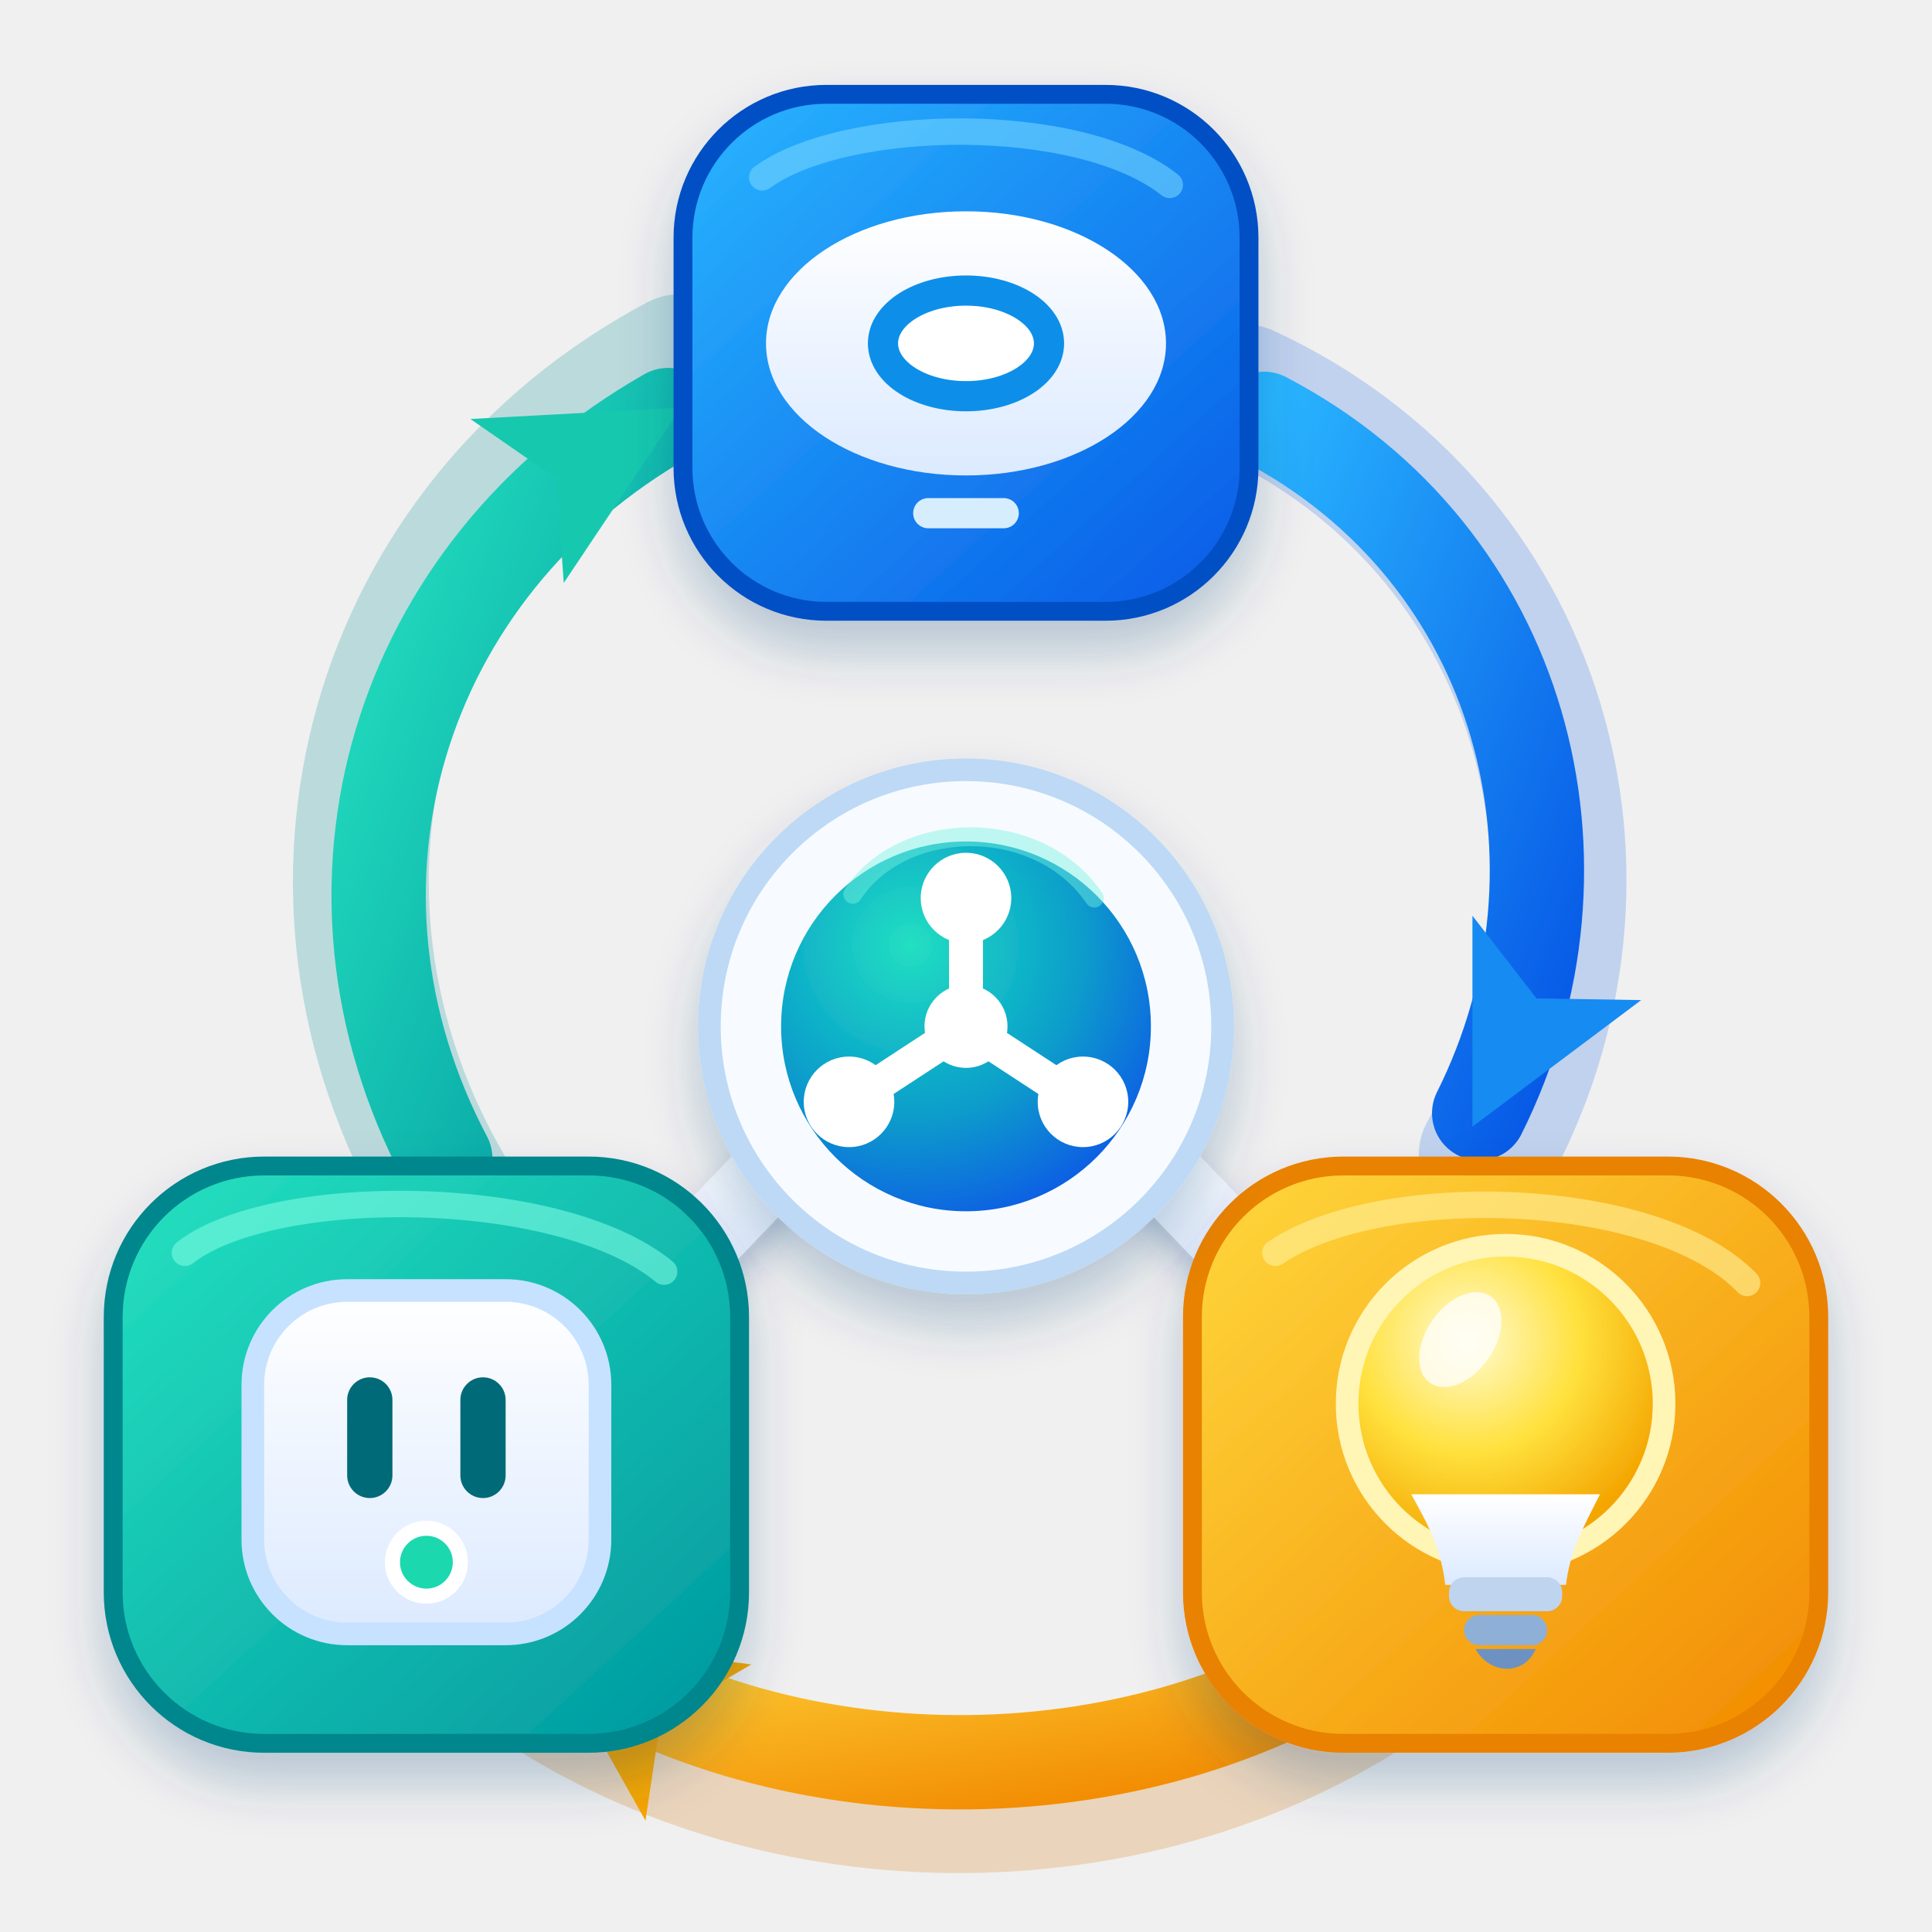
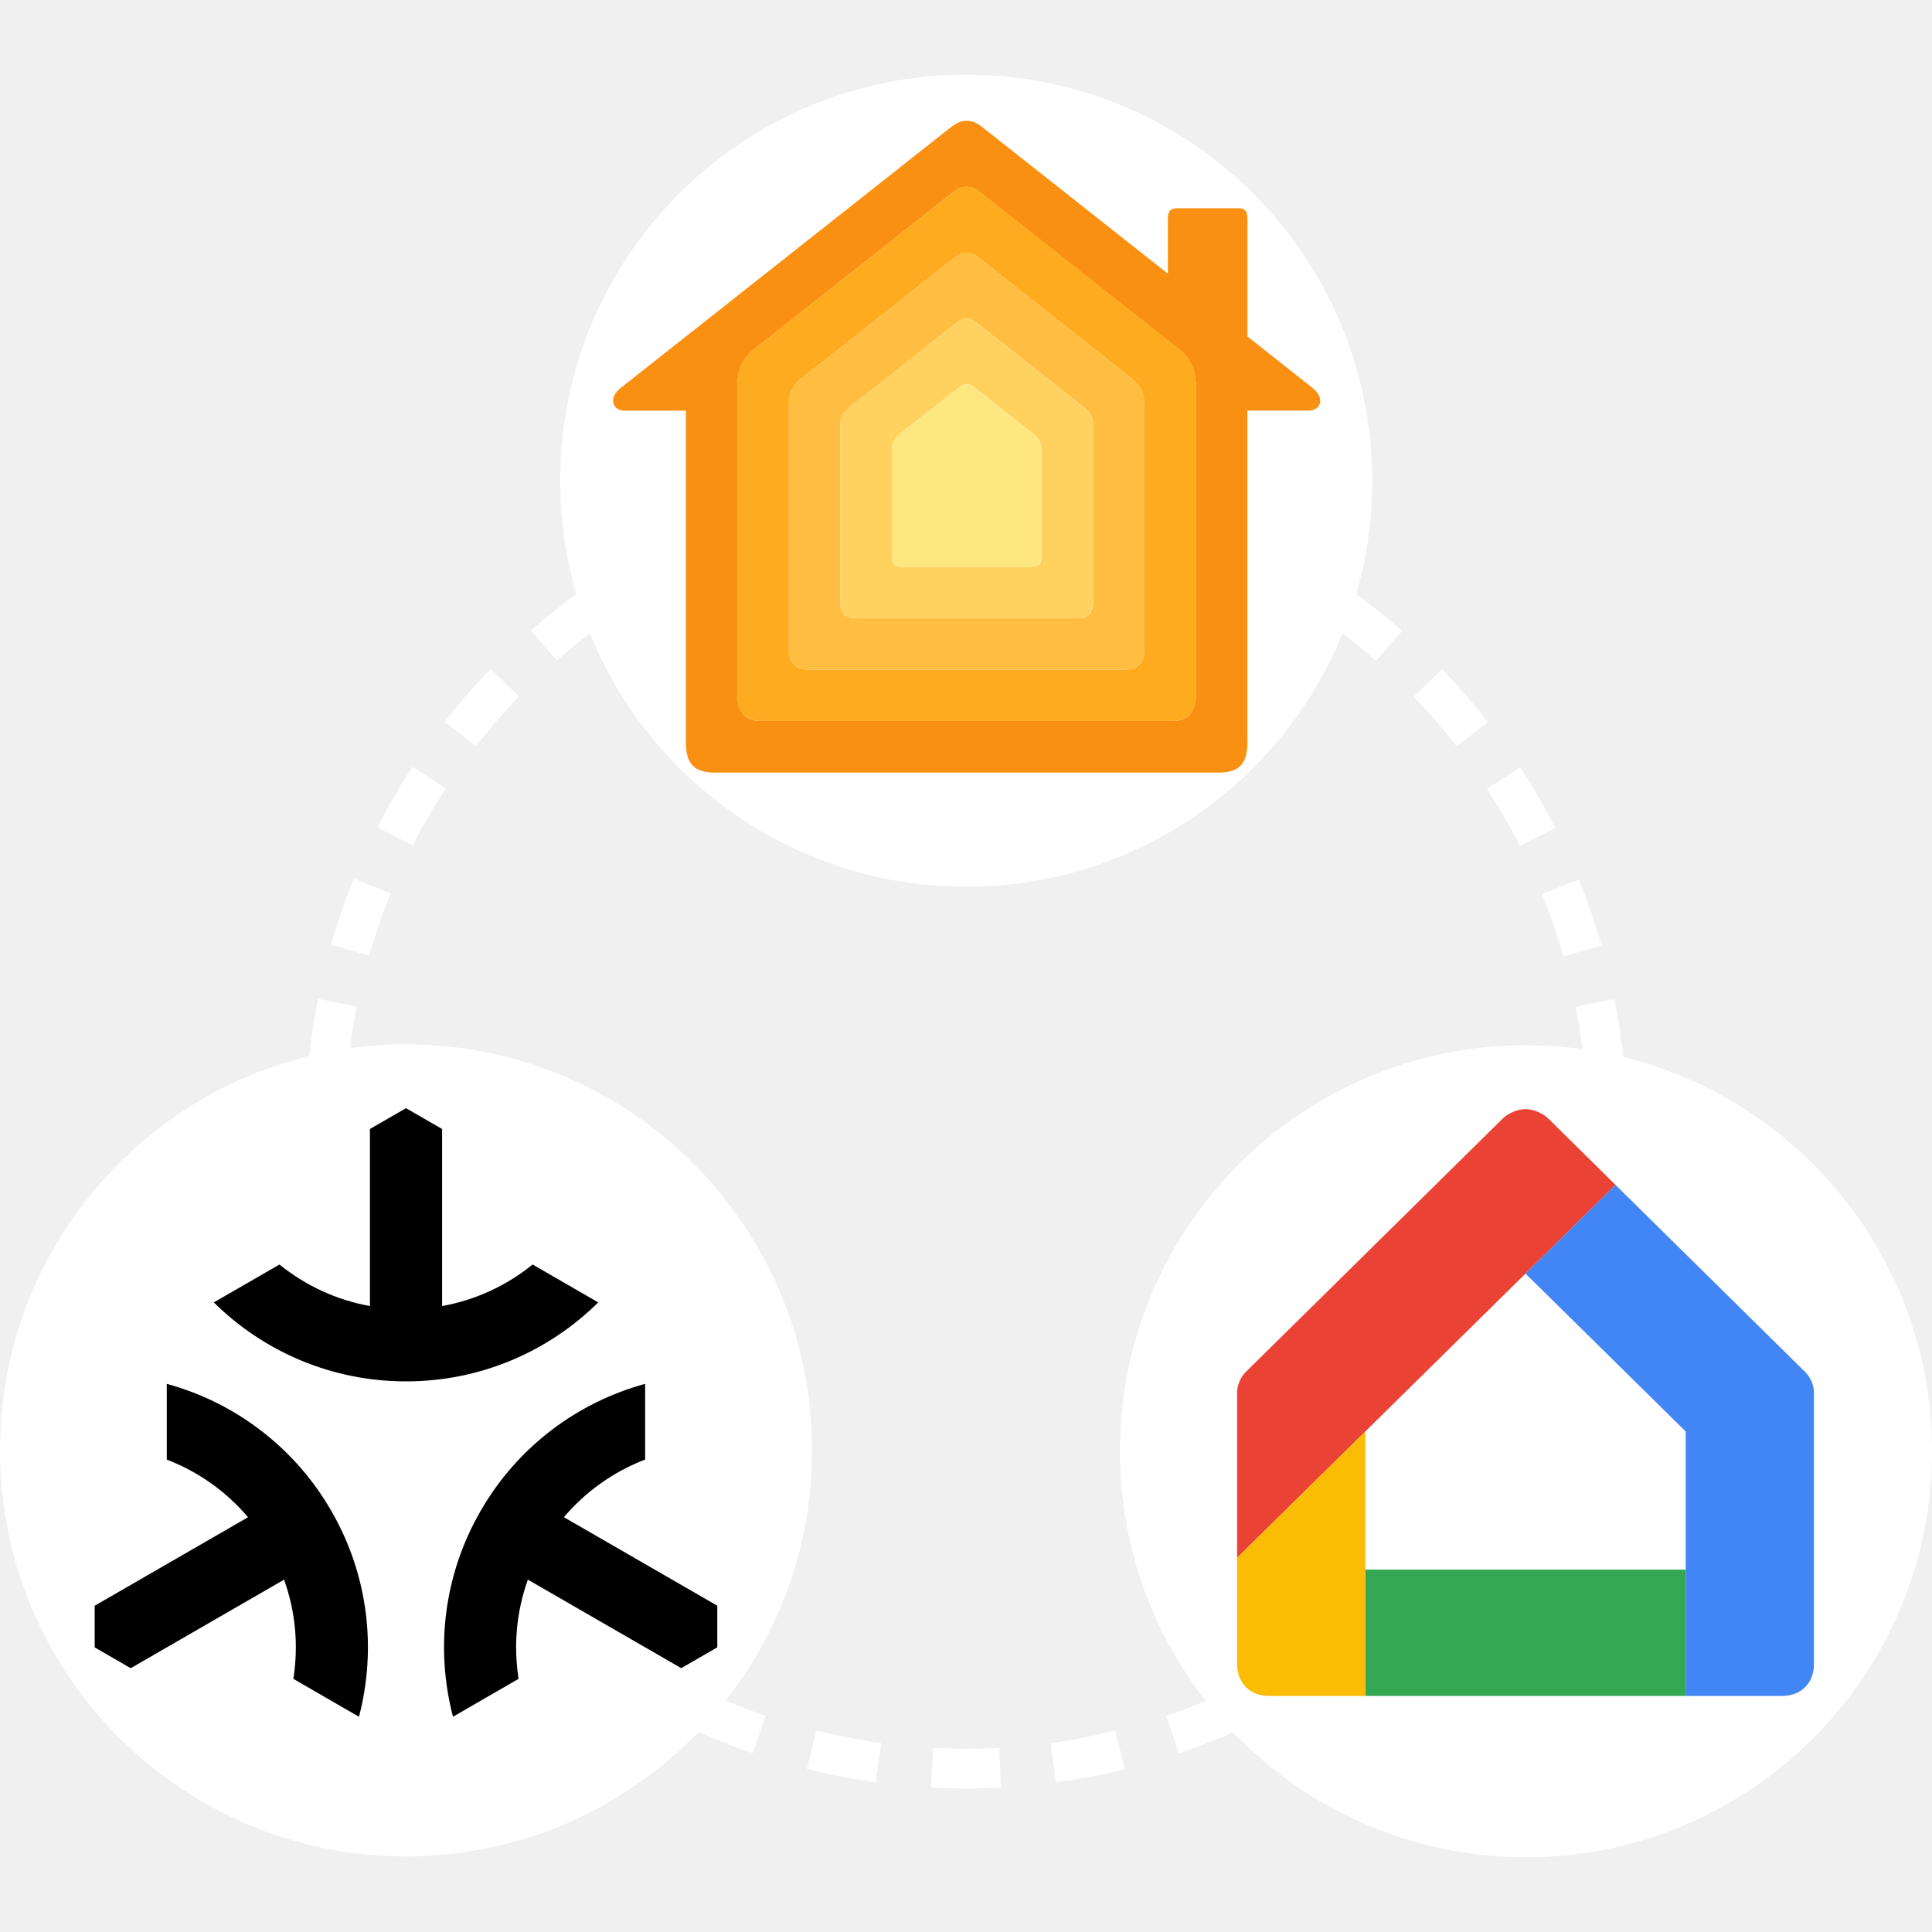
- <svg xmlns="http://www.w3.org/2000/svg" viewBox="0 0 512 512" role="img" aria-labelledby="title description">
+ <svg xmlns="http://www.w3.org/2000/svg" id="_圖層_1" data-name="圖層_1" version="1.1" viewBox="0 0 512 512">
  <defs>
-     <linearGradient id="blue" x1="0" y1="0" x2="1" y2="1">
-       <stop offset="0" stop-color="#29b6ff" />
-       <stop offset="1" stop-color="#0759e6" />
-     </linearGradient>
-     <linearGradient id="teal" x1="0" y1="0" x2="1" y2="1">
-       <stop offset="0" stop-color="#25e2c0" />
-       <stop offset="1" stop-color="#00979f" />
-     </linearGradient>
-     <linearGradient id="amber" x1="0" y1="0" x2="1" y2="1">
-       <stop offset="0" stop-color="#ffd83d" />
-       <stop offset="1" stop-color="#f28a00" />
-     </linearGradient>
-     <linearGradient id="panel" x1="0" y1="0" x2="0" y2="1">
-       <stop offset="0" stop-color="#ffffff" />
-       <stop offset="1" stop-color="#dceaff" />
-     </linearGradient>
-     <radialGradient id="hub" cx="35%" cy="28%" r="80%">
-       <stop offset="0" stop-color="#23dfc2" />
-       <stop offset="0.58" stop-color="#079dcb" />
-       <stop offset="1" stop-color="#0759e6" />
-     </radialGradient>
-     <radialGradient id="lamp" cx="38%" cy="30%" r="68%">
-       <stop offset="0" stop-color="#fffbd3" />
-       <stop offset="0.52" stop-color="#ffe13d" />
-       <stop offset="1" stop-color="#f4a500" />
-     </radialGradient>
-     <filter id="shadow" x="-30%" y="-30%" width="160%" height="170%">
-       <feDropShadow dx="0" dy="8" stdDeviation="7" flood-color="#003b78" flood-opacity="0.24" />
-     </filter>
-     <filter id="soft-shadow" x="-40%" y="-40%" width="180%" height="190%">
-       <feDropShadow dx="0" dy="5" stdDeviation="4" flood-color="#003b78" flood-opacity="0.22" />
-     </filter>
-     <marker id="arrow-teal" viewBox="0 0 54 54" markerWidth="54" markerHeight="54" refX="48" refY="27" orient="auto" markerUnits="userSpaceOnUse">
-       <path d="M2 2 52 27 2 52 14 27Z" fill="#16c9ae" />
-     </marker>
-     <marker id="arrow-blue" viewBox="0 0 54 54" markerWidth="54" markerHeight="54" refX="48" refY="27" orient="auto" markerUnits="userSpaceOnUse">
-       <path d="M2 2 52 27 2 52 14 27Z" fill="#168bf2" />
-     </marker>
-     <marker id="arrow-amber" viewBox="0 0 54 54" markerWidth="54" markerHeight="54" refX="48" refY="27" orient="auto" markerUnits="userSpaceOnUse">
-       <path d="M2 2 52 27 2 52 14 27Z" fill="#f6a600" />
-     </marker>
+     <style>
+       .st0 {
+         fill: #ea4335;
+       }
+ 
+       .st1 {
+         fill: #ffd260;
+       }
+ 
+       .st2 {
+         fill: #fff;
+       }
+ 
+       .st3 {
+         fill: #ffbe41;
+       }
+ 
+       .st4 {
+         fill: #ffab1f;
+       }
+ 
+       .st5 {
+         fill: #fbbc04;
+       }
+ 
+       .st6 {
+         fill: #4285f4;
+       }
+ 
+       .st7 {
+         fill: #34a853;
+       }
+ 
+       .st8 {
+         fill: #fa9012;
+       }
+ 
+       .st9 {
+         fill: #ffe780;
+       }
+     </style>
  </defs>
-   <g fill="none" stroke-linecap="round" stroke-linejoin="round">
-     <path d="M118 315C72 236 99 139 180 96" stroke="#008c94" stroke-width="36" opacity="0.22" />
-     <path d="M118 307C80 235 105 151 177 110" stroke="url(#teal)" stroke-width="25" marker-end="url(#arrow-teal)" />
-     <path d="M330 104C408 140 435 232 394 306" stroke="#0759e6" stroke-width="36" opacity="0.2" />
-     <path d="M335 111C404 147 425 229 392 295" stroke="url(#blue)" stroke-width="25" marker-end="url(#arrow-blue)" />
-     <path d="M375 439C307 491 205 491 137 442" stroke="#d87400" stroke-width="36" opacity="0.22" />
-     <path d="M368 432C305 478 209 478 147 436" stroke="url(#amber)" stroke-width="25" marker-end="url(#arrow-amber)" />
+   <g>
+     <path class="st2" d="M396.42,212.76c.8,1.22,1.47,2.51,2.21,3.76l2.18,3.78,1.99,3.88,9.35-4.77-2.12-4.13-2.31-4.03c-.79-1.33-1.51-2.7-2.35-4l-2.51-3.91-8.8,5.73,2.36,3.67Z" />
+     <path class="st2" d="M380.48,191.07c.95,1.1,1.92,2.19,2.85,3.31l2.7,3.43,8.29-6.45-2.87-3.65c-.99-1.19-2.02-2.35-3.02-3.52-1.02-1.16-2.01-2.35-3.06-3.49l-3.2-3.36-7.56,7.29,3.01,3.16c.99,1.07,1.91,2.19,2.87,3.29Z" />
+     <path class="st2" d="M411.7,245.15l1.4,4.13c.46,1.38.81,2.79,1.22,4.19l10.1-2.89c-.44-1.48-.82-2.99-1.3-4.46l-1.49-4.4c-.93-2.95-2.13-5.81-3.25-8.7l-9.73,3.95c1.06,2.71,2.19,5.39,3.06,8.17Z" />
+     <path class="st2" d="M213.84,468.83c6.02,1.46,12.1,2.67,18.23,3.48l1.43-10.4c-5.77-.76-11.48-1.9-17.14-3.27l-2.52,10.19Z" />
+     <polygon class="st2" points="256.01 463.49 247.28 463.25 246.73 473.74 256.01 473.99 265.29 473.74 264.74 463.26 256.01 463.49" />
+     <path class="st2" d="M278.43,461.93l1.41,10.4c6.14-.8,12.22-2,18.24-3.46l-2.51-10.2c-5.65,1.37-11.37,2.5-17.14,3.25Z" />
+     <path class="st2" d="M194.69,451.63c-.8-.29-1.58-.61-2.36-.94,14.32-18.28,22.87-41.3,22.87-66.32,0-59.42-48.17-107.6-107.6-107.6-5.03,0-9.97.35-14.81,1.02l.31-2.43c.15-1.45.43-2.88.69-4.31l.77-4.3-10.3-2.03-.82,4.57c-.27,1.52-.57,3.04-.73,4.58l-.59,4.61-.17,1.37C34.91,291.36,0,333.78,0,384.36c0,59.42,48.17,107.6,107.6,107.6,30.45,0,57.94-12.65,77.52-32.98,1.87.85,3.74,1.68,5.66,2.39l4.32,1.7c1.44.57,2.92,1.01,4.38,1.53l3.39-9.94c-1.37-.48-2.77-.9-4.12-1.43l-4.06-1.6Z" />
+     <path class="st2" d="M99.06,249.12l1.4-4.13c.87-2.78,2.02-5.46,3.07-8.17l-9.73-3.96c-1.12,2.89-2.33,5.74-3.26,8.69l-1.49,4.4c-.5,1.46-.87,2.97-1.31,4.45l10.09,2.9c.41-1.39.75-2.81,1.23-4.19Z" />
+     <path class="st2" d="M150.88,172.16c1.11-.94,2.28-1.81,3.42-2.72l2.03-1.59c15.99,39.37,54.61,67.14,99.72,67.14s83.74-27.77,99.73-67.14l2.17,1.7c1.13.91,2.31,1.77,3.41,2.72l3.3,2.86,6.93-7.89-3.51-3.04c-1.17-1.01-2.42-1.93-3.63-2.9l-3.65-2.86-1.4-1c2.77-9.54,4.26-19.62,4.26-30.05,0-59.42-48.17-107.6-107.6-107.6s-107.6,48.17-107.6,107.6c0,10.43,1.49,20.51,4.26,30.05l-1.25.89-3.66,2.86c-1.21.97-2.45,1.89-3.63,2.89l-3.51,3.04,6.92,7.9,3.3-2.86Z" />
+     <path class="st2" d="M128.82,194.33c.93-1.12,1.9-2.2,2.85-3.31.96-1.09,1.88-2.22,2.88-3.28l3.01-3.16-7.56-7.29-3.2,3.36c-1.05,1.13-2.04,2.33-3.06,3.49-1.01,1.17-2.04,2.33-3.03,3.52l-2.87,3.65,8.28,6.45,2.7-3.43Z" />
+     <path class="st2" d="M111.38,220.16l2.18-3.78c.74-1.25,1.41-2.55,2.22-3.76l2.36-3.67-8.79-5.74-2.51,3.91c-.86,1.29-1.57,2.67-2.36,4l-2.31,4.03-2.13,4.13,9.35,4.78,2-3.88Z" />
+     <path class="st2" d="M430.2,280.12l-.2-1.57-.59-4.61c-.16-1.54-.45-3.06-.73-4.58l-.82-4.57-10.3,2.03.77,4.3c.26,1.43.53,2.86.68,4.31l.33,2.61c-4.89-.68-9.87-1.04-14.94-1.04-59.42,0-107.6,48.17-107.6,107.6,0,24.95,8.5,47.92,22.75,66.17-.77.32-1.53.63-2.31.92l-4.06,1.6c-1.36.52-2.75.94-4.12,1.42l3.38,9.94c1.46-.51,2.94-.97,4.39-1.52l4.32-1.7c1.9-.71,3.76-1.52,5.61-2.36,19.58,20.41,47.13,33.12,77.65,33.12,59.42,0,107.6-48.17,107.6-107.6,0-50.53-34.84-92.92-81.8-104.48Z" />
  </g>
-   <g fill="none" stroke="url(#panel)" stroke-width="20" stroke-linecap="round" filter="url(#soft-shadow)">
-     <path d="M256 153V210" />
-     <path d="M168 348 213 301" />
-     <path d="M344 348 299 301" />
-   </g>
-   <g filter="url(#shadow)">
-     <rect x="181" y="25" width="150" height="137" rx="38" fill="url(#blue)" stroke="#064fc5" stroke-width="5" />
-     <path d="M202 47C224 31 286 30 310 49" fill="none" stroke="#73d5ff" stroke-width="7" stroke-linecap="round" opacity="0.58" />
-     <ellipse cx="256" cy="91" rx="53" ry="35" fill="url(#panel)" />
-     <ellipse cx="256" cy="91" rx="22" ry="14" fill="#ffffff" stroke="#0b8fe9" stroke-width="8" />
-     <rect x="242" y="132" width="28" height="8" rx="4" fill="#dff2ff" opacity="0.95" />
-   </g>
-   <g filter="url(#shadow)">
-     <rect x="30" y="309" width="166" height="153" rx="40" fill="url(#teal)" stroke="#00868d" stroke-width="5" />
-     <path d="M49 332C72 314 148 314 176 337" fill="none" stroke="#83ffe6" stroke-width="7" stroke-linecap="round" opacity="0.55" />
-     <rect x="67" y="342" width="92" height="91" rx="25" fill="url(#panel)" stroke="#c7e2ff" stroke-width="6" />
-     <rect x="92" y="365" width="12" height="32" rx="6" fill="#056b78" />
-     <rect x="122" y="365" width="12" height="32" rx="6" fill="#056b78" />
-     <circle cx="113" cy="414" r="9" fill="#1cd8ae" stroke="#ffffff" stroke-width="4" />
-   </g>
-   <g filter="url(#shadow)">
-     <rect x="316" y="309" width="166" height="153" rx="40" fill="url(#amber)" stroke="#e88200" stroke-width="5" />
-     <path d="M338 332C366 313 439 315 463 340" fill="none" stroke="#fff29b" stroke-width="7" stroke-linecap="round" opacity="0.6" />
-     <circle cx="399" cy="372" r="42" fill="url(#lamp)" stroke="#fff5b5" stroke-width="6" />
-     <path d="M374 396C379 405 382 411 383 420H415C416 411 420 404 424 396Z" fill="url(#panel)" />
-     <rect x="384" y="418" width="30" height="9" rx="4" fill="#bed4ef" />
-     <rect x="388" y="428" width="22" height="8" rx="4" fill="#8eafd6" />
-     <path d="M391 437H407C404 444 395 444 391 437Z" fill="#6d92c2" />
-     <ellipse cx="387" cy="355" rx="9" ry="14" fill="#ffffff" opacity="0.76" transform="rotate(35 387 355)" />
-   </g>
-   <g filter="url(#shadow)">
-     <circle cx="256" cy="272" r="68" fill="#f7fbff" stroke="#bdd9f5" stroke-width="6" />
-     <circle cx="256" cy="272" r="49" fill="url(#hub)" />
-     <g fill="none" stroke="#ffffff" stroke-width="9" stroke-linecap="round" stroke-linejoin="round">
-       <path d="M256 245V272M256 272 230 289M256 272 282 289" />
-     </g>
-     <g fill="#ffffff">
-       <circle cx="256" cy="238" r="12" />
-       <circle cx="256" cy="272" r="11" />
-       <circle cx="225" cy="292" r="12" />
-       <circle cx="287" cy="292" r="12" />
-     </g>
-     <path d="M226 237C239 217 275 216 290 238" fill="none" stroke="#77f2e0" stroke-width="5" stroke-linecap="round" opacity="0.45" />
-   </g>
+   <path d="M170.98,366.73c-17.75,4.86-33.66,16.44-43.59,33.64-9.93,17.2-12,36.78-7.34,54.58l17.39-10.05c-1.41-8.83-.56-17.86,2.45-26.28l40.65,23.46,9.55-5.52v-11.03l-40.65-23.46c5.78-6.82,13.18-12.07,21.53-15.27v-20.08Z" />
+   <path d="M44.2,366.73v20.08c8.35,3.2,15.75,8.45,21.53,15.27l-40.64,23.46v11.03l9.55,5.52,40.64-23.46c3.09,8.59,3.83,17.62,2.46,26.28l17.39,10.05c4.66-17.8,2.59-37.39-7.34-54.58-9.52-16.53-25.19-28.63-43.59-33.64h0Z" />
+   <path d="M107.59,293.68l-9.55,5.51v46.93c-8.98-1.62-17.17-5.5-23.98-11.01l-17.4,10.04c13.09,12.94,31.08,20.93,50.94,20.93s37.85-7.99,50.94-20.93l-17.39-10.04c-6.94,5.63-15.19,9.42-23.99,11.01v-46.93l-9.56-5.51Z" />
+   <path class="st7" d="M446.73,449.45h-84.92v-33.49h84.92v33.49Z" />
+   <path class="st0" d="M404.27,293.93c-2.3,0-4.74,1.2-6.13,2.59l-68.08,67.15c-1.25,1.23-2.21,3.45-2.21,5.23v43.93l100.28-98.82-17.72-17.49c-1.4-1.38-3.84-2.59-6.14-2.59h0Z" />
+   <path class="st5" d="M361.81,449.45v-70.09l-33.96,33.47v28.24c0,4.98,3.43,8.38,8.5,8.38h25.47Z" />
+   <path class="st6" d="M428.13,314.01l-23.86,23.5,42.46,41.85v70.09h25.48c5.05,0,8.5-3.38,8.5-8.37v-72.17c0-1.78-.96-3.98-2.21-5.21l-50.36-49.68Z" />
+   <path class="st8" d="M347.99,102.92l-17.41-13.75h0v-31.26c0-2.13-.84-2.72-2.35-2.72h-15.93c-1.73,0-2.8.35-2.8,2.72v14.62h0c-23.03-18.18-47.99-37.89-48.93-38.64-1.88-1.48-3.04-1.88-4.4-1.88s-2.5.4-4.4,1.88c-1.88,1.48-84.89,67.06-87.41,69.03-3.07,2.42-2.2,5.91,1.21,5.91h16.2v87.96c0,5.69,2.28,7.96,7.69,7.96h133.42c5.42,0,7.69-2.28,7.69-7.96v-87.98h16.2c3.41,0,4.28-3.46,1.21-5.89ZM316.92,184.43c0,3.93-2.03,6.65-6.13,6.65h-109.25c-4.11,0-6.13-2.72-6.13-6.65v-82.19c0-4.77,2.08-7.82,4.48-9.7l52.54-41.48c1.39-1.09,2.57-1.56,3.73-1.56s2.35.47,3.73,1.58l52.54,41.48c2.37,1.88,4.48,4.92,4.48,9.7v82.17h.02Z" />
+   <path class="st4" d="M312.47,92.54l-52.56-41.51c-1.39-1.09-2.62-1.56-3.73-1.56s-2.35.47-3.73,1.58l-52.56,41.48c-2.37,1.88-4.48,4.92-4.48,9.7v82.19c0,3.93,2.03,6.65,6.13,6.65h109.25c4.11,0,6.13-2.72,6.13-6.65v-82.19c0-4.77-2.08-7.82-4.45-9.7ZM303.32,172.08c0,3.66-2.08,5.37-5.12,5.37h-84.02c-3.04,0-5.12-1.71-5.12-5.37v-64.19c0-3.56.84-5.59,3.36-7.59,1.43-1.14,39.65-31.31,40.66-32.11,1.01-.82,2.1-1.21,3.09-1.21s2.08.42,3.09,1.21c1.01.82,39.23,30.99,40.66,32.11,2.52,2,3.36,4.06,3.36,7.59l.02,64.19Z" />
+   <path class="st3" d="M299.93,100.3c-1.43-1.11-39.65-31.31-40.66-32.11-1.01-.82-2.1-1.21-3.09-1.21s-2.08.42-3.09,1.21c-1.01.82-39.23,30.99-40.66,32.11-2.52,2-3.36,4.06-3.36,7.59v64.19c0,3.66,2.08,5.37,5.12,5.37h84.02c3.04,0,5.12-1.71,5.12-5.37v-64.19c-.02-3.54-.87-5.59-3.39-7.59ZM289.67,159.74c0,2.94-1.63,4.08-3.86,4.08h-59.26c-2.23,0-3.86-1.14-3.86-4.08v-46.16c0-2.05,0-3.69,2.25-5.49,1.48-1.19,28-22.11,28.79-22.73s1.58-.94,2.45-.94c.89.02,1.76.37,2.45.94.79.62,27.31,21.54,28.79,22.73,2.25,1.81,2.25,3.44,2.25,5.49v46.16Z" />
+   <path class="st1" d="M287.41,108.09c-1.48-1.19-28-22.11-28.79-22.73-.69-.59-1.56-.92-2.45-.94-.87,0-1.66.32-2.45.94s-27.33,21.54-28.79,22.73c-2.25,1.81-2.25,3.44-2.25,5.49v46.16c0,2.94,1.63,4.08,3.86,4.08h59.24c2.23,0,3.86-1.14,3.86-4.08v-46.16c.02-2.08.02-3.71-2.23-5.49ZM276.04,147.42c0,2.28-1.14,2.77-2.72,2.77h-34.26c-1.58,0-2.72-.52-2.72-2.77v-28.17c0-1.58.72-3.12,1.93-4.11.69-.57,15.58-12.22,16.1-12.64,1.04-.87,2.57-.87,3.61,0,.54.42,15.41,12.07,16.1,12.64,1.24,1.01,1.95,2.52,1.93,4.11l.02,28.17Z" />
+   <path class="st9" d="M256.17,150.17h17.12c1.58,0,2.72-.52,2.72-2.77v-28.15c0-1.58-.72-3.12-1.93-4.11-.69-.57-15.58-12.22-16.1-12.64-1.04-.87-2.57-.87-3.61,0-.52.42-15.41,12.07-16.1,12.64-1.24,1.01-1.95,2.52-1.93,4.11v28.15c0,2.28,1.14,2.77,2.72,2.77h17.12Z" />
</svg>
